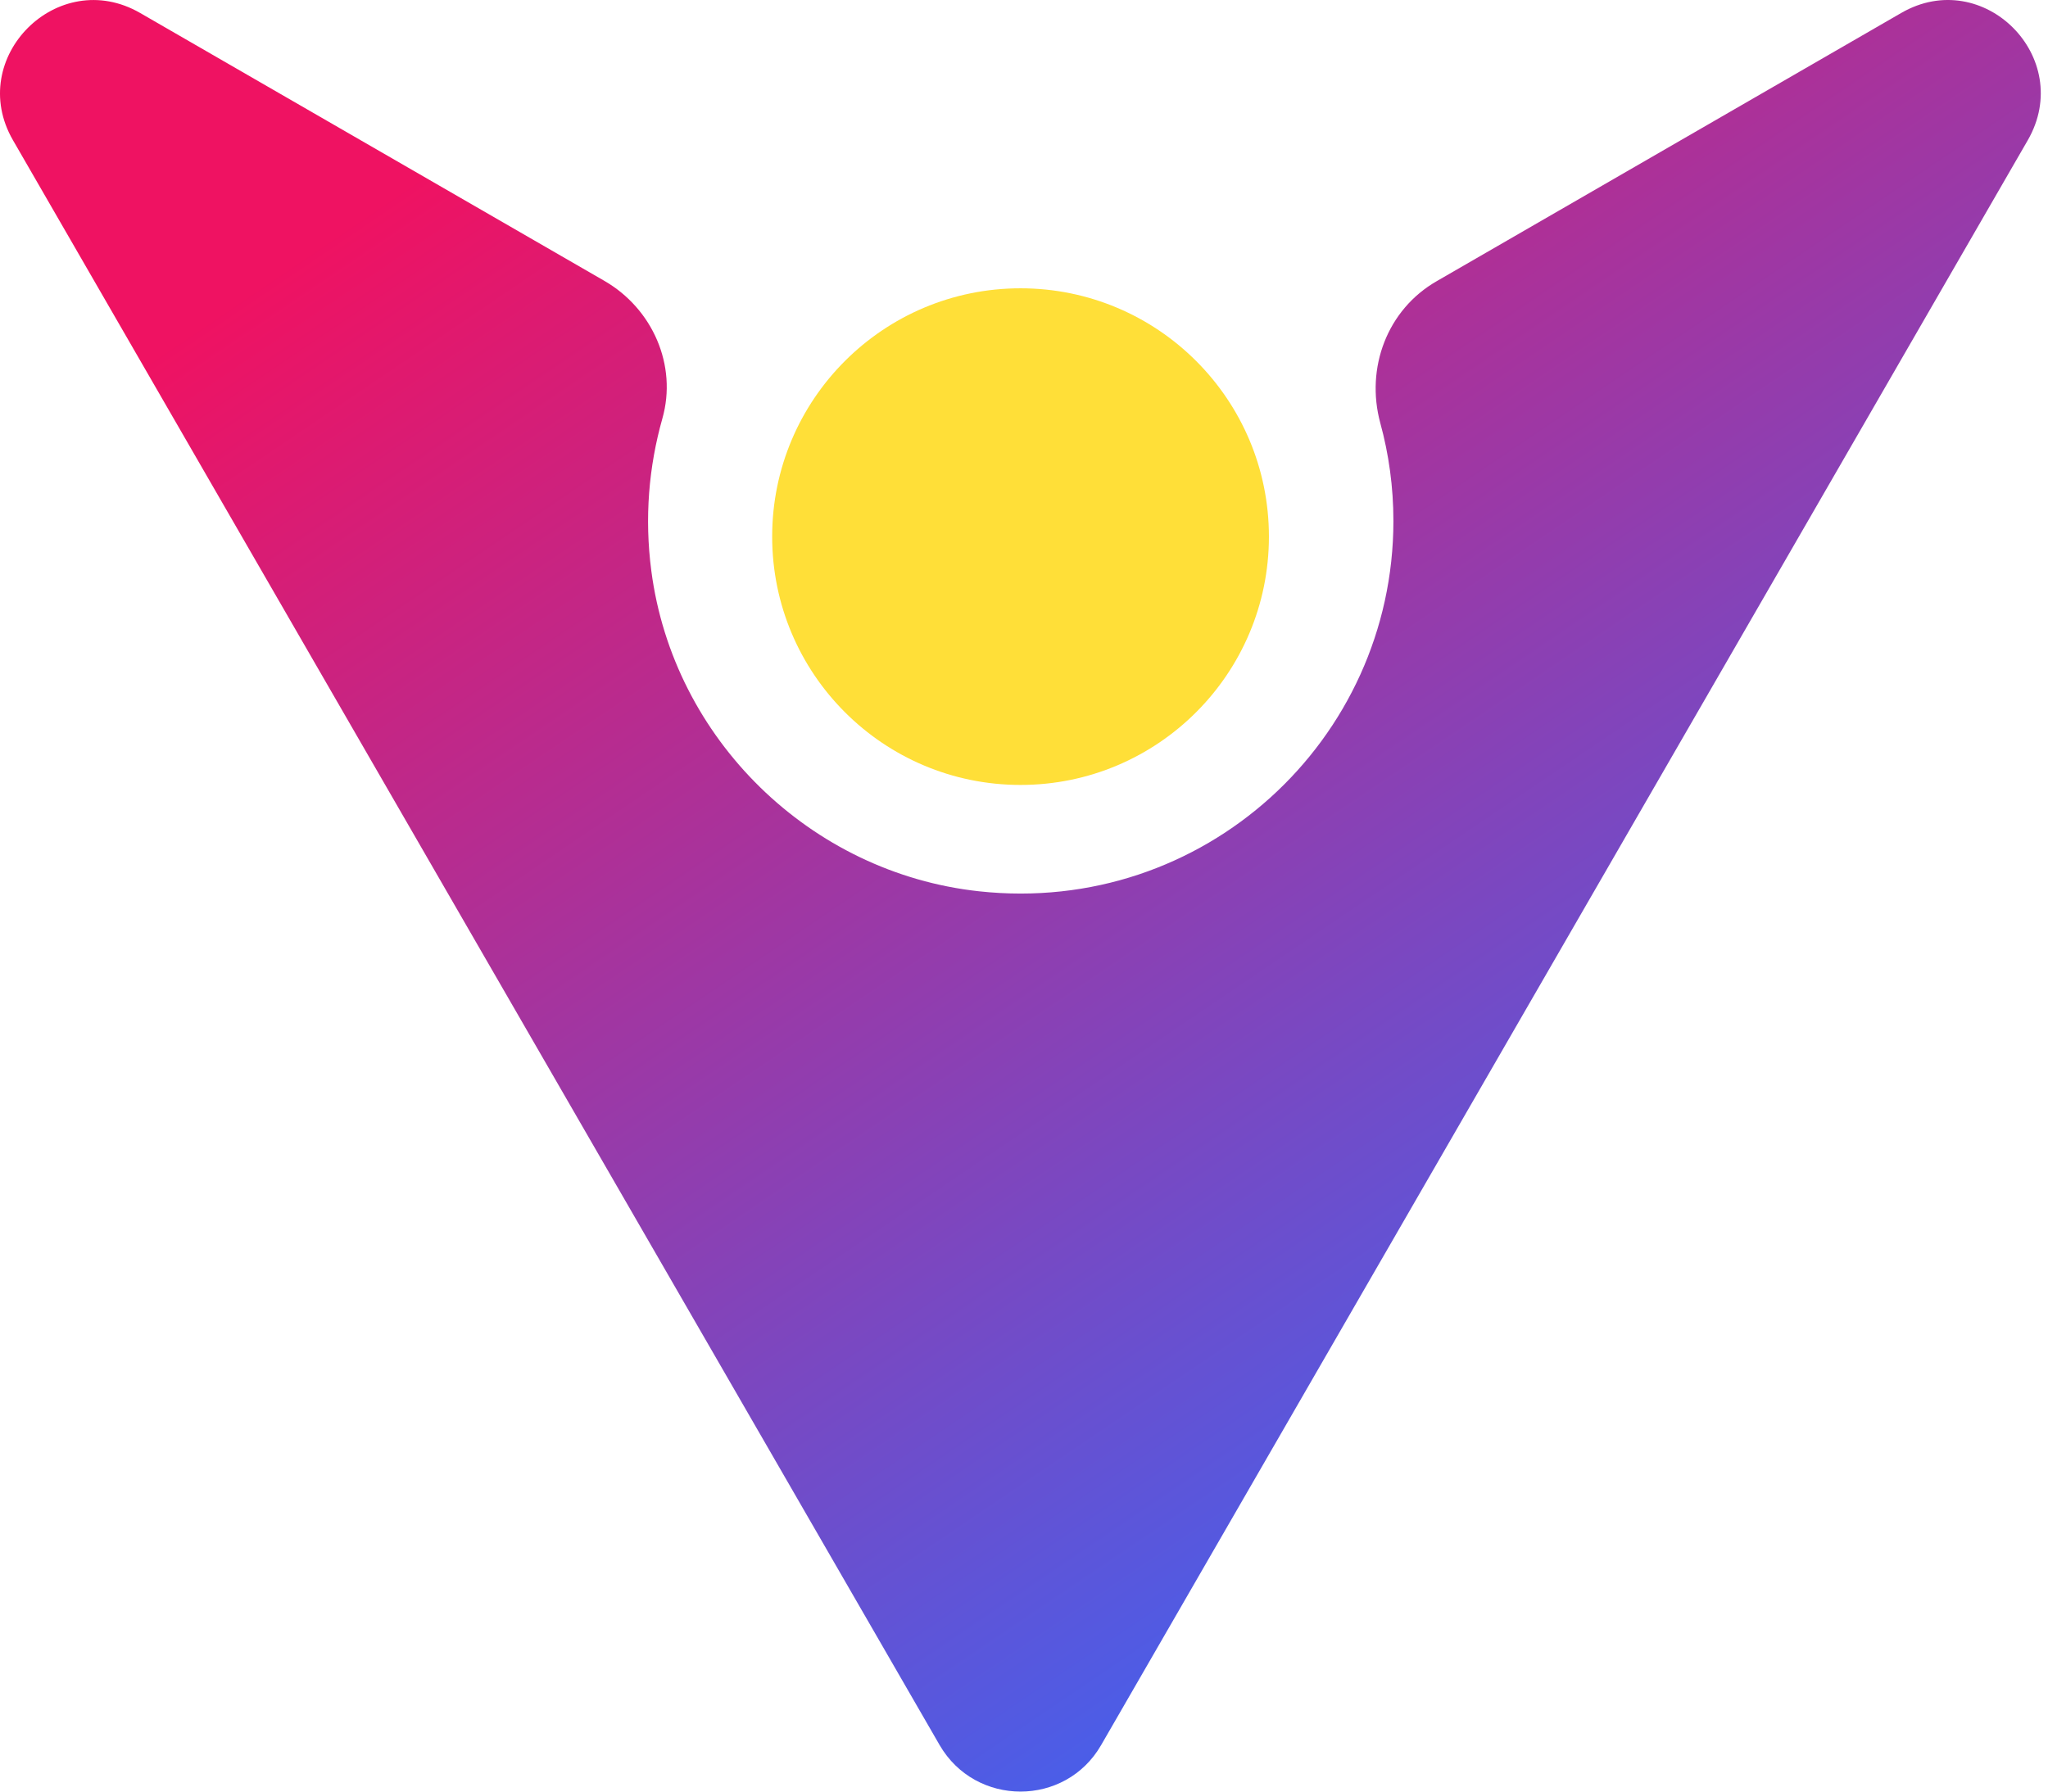
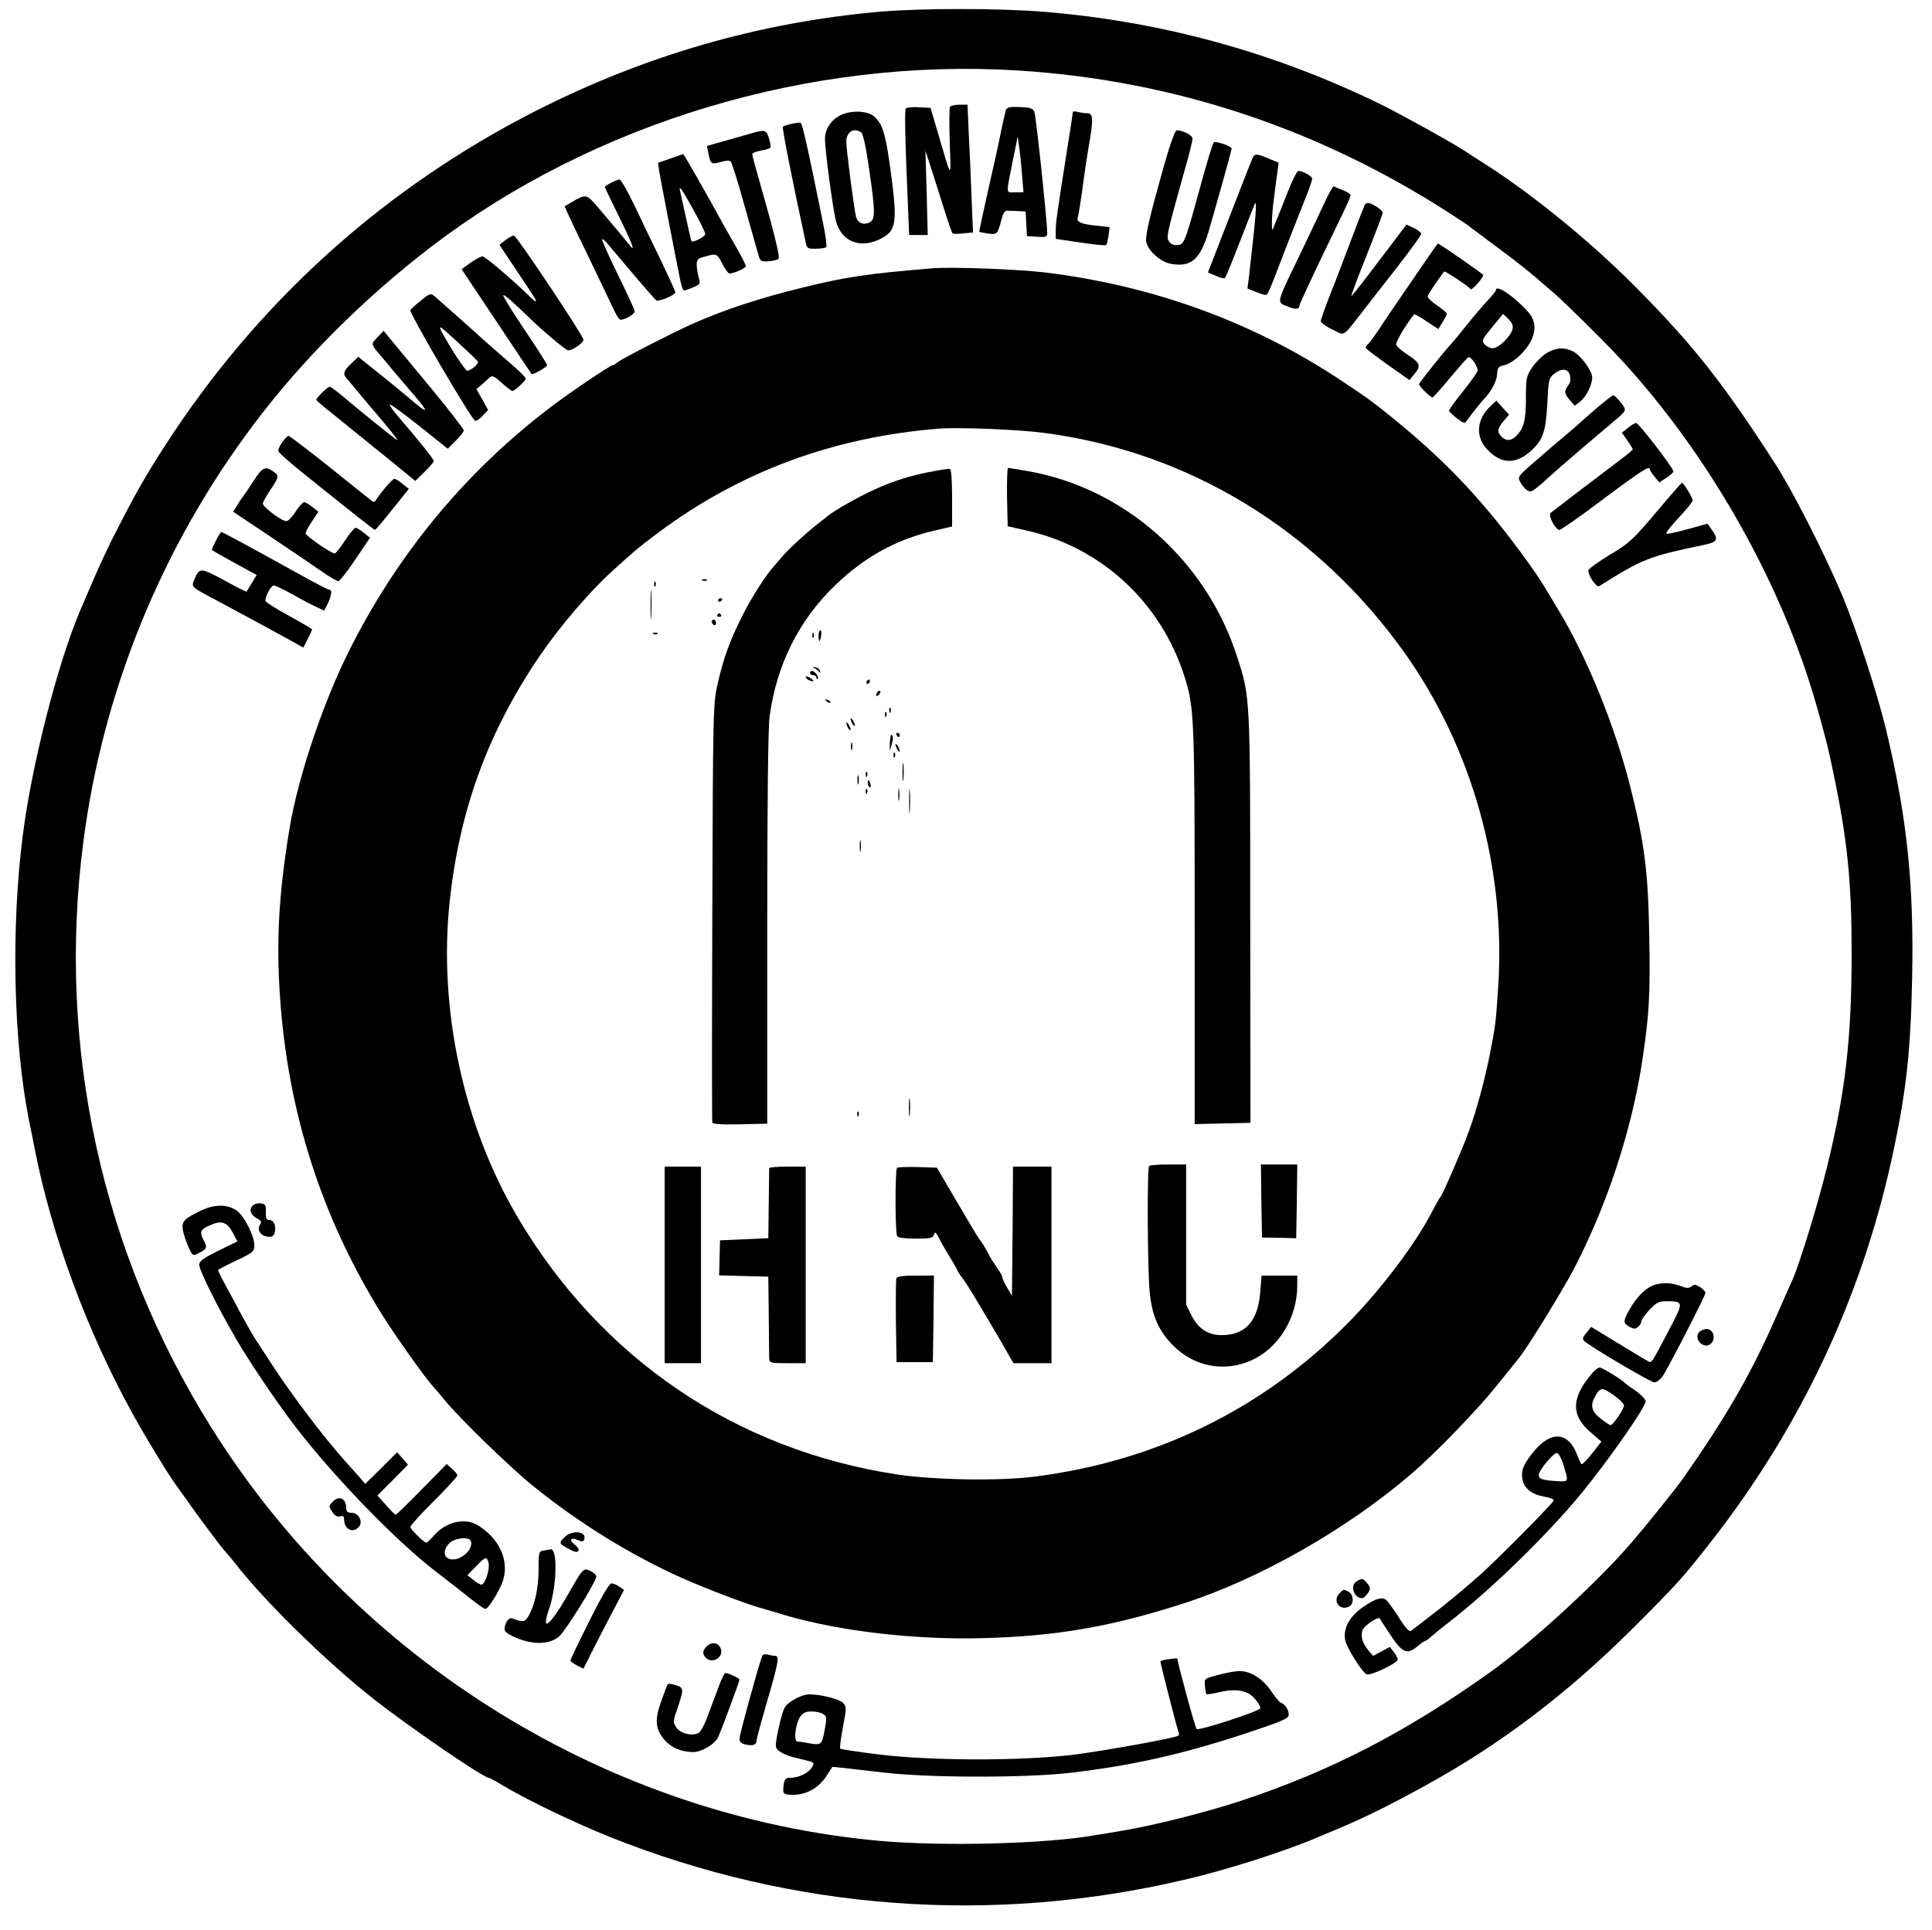
- <svg xmlns="http://www.w3.org/2000/svg" width="56" height="49" viewBox="0 0 56 49" fill="none">
-   <path d="M27.905 21.468C31.656 21.468 34.697 18.427 34.697 14.676C34.697 10.925 31.656 7.885 27.905 7.885C24.154 7.885 21.114 10.925 21.114 14.676C21.114 18.427 24.154 21.468 27.905 21.468Z" fill="#FFD600" fill-opacity="0.78" />
-   <path d="M55.447 3.835L30.108 47.73C29.132 49.423 26.679 49.423 25.694 47.73L0.355 3.835C-0.946 1.583 1.582 -0.946 3.834 0.356L16.525 7.681C17.843 8.441 18.527 9.993 18.11 11.453C17.743 12.754 17.618 14.156 17.81 15.616C18.41 20.213 22.157 23.876 26.77 24.377C32.911 25.044 38.101 20.247 38.101 14.248C38.101 13.322 37.976 12.421 37.742 11.569C37.333 10.059 37.934 8.466 39.285 7.69L51.984 0.356C54.228 -0.946 56.748 1.574 55.447 3.835Z" fill="url(#paint0_linear_106_6)" />
-   <defs>
-     <linearGradient id="paint0_linear_106_6" x1="13.349" y1="3.527" x2="40.465" y2="43.575" gradientUnits="userSpaceOnUse">
-       <stop stop-color="#EF1262" />
-       <stop offset="1" stop-color="#4361EE" />
-     </linearGradient>
-   </defs>
+ <svg xmlns="http://www.w3.org/2000/svg" version="1.0" width="904pt" height="903pt" viewBox="0 0 904 903" preserveAspectRatio="xMidYMid meet">
+   <g transform="translate(0,903) scale(0.1,-0.1)" fill="#000000" stroke="none">
+     <path d="M4115 8975 c-564 -50 -1099 -205 -1610 -465 -690 -352 -1263 -861 -1693 -1505 -107 -162 -157 -246 -245 -416 -66 -127 -99 -198 -193 -419 -106 -251 -227 -725 -268 -1055 -55 -432 -43 -961 29 -1325 9 -41 20 -100 26 -130 79 -409 248 -865 462 -1251 61 -111 172 -292 204 -334 4 -6 24 -33 43 -60 50 -72 165 -227 187 -250 10 -11 29 -33 42 -50 134 -174 424 -459 646 -634 162 -128 516 -371 541 -371 4 0 32 -15 63 -34 110 -67 345 -180 509 -245 855 -341 1784 -410 2682 -199 207 48 477 135 635 203 17 7 58 25 93 39 116 49 236 108 399 198 354 194 663 429 969 733 218 218 234 236 375 416 413 530 696 1130 839 1778 69 314 90 504 97 851 9 447 -24 756 -123 1170 -42 173 -143 480 -208 633 -86 201 -231 485 -310 607 -241 374 -384 556 -651 825 -206 208 -476 429 -695 570 -41 26 -91 58 -110 71 -65 42 -295 169 -390 216 -498 243 -1024 388 -1578 433 -210 17 -571 17 -767 0z m650 -275 c730 -46 1416 -275 2035 -679 30 -20 60 -39 65 -43 6 -5 60 -45 120 -90 109 -80 181 -138 240 -190 16 -14 41 -36 55 -48 36 -30 215 -207 280 -276 394 -418 727 -981 904 -1529 31 -97 46 -150 84 -295 5 -19 19 -80 30 -135 66 -314 86 -510 86 -845 0 -399 -29 -652 -116 -1005 -44 -178 -127 -449 -163 -530 -8 -16 -39 -88 -71 -160 -118 -270 -230 -465 -435 -759 -32 -47 -187 -239 -253 -315 -162 -186 -466 -464 -656 -599 -396 -282 -747 -463 -1172 -603 -163 -53 -409 -115 -558 -139 -30 -5 -82 -14 -115 -19 -230 -41 -709 -53 -1005 -27 -1270 114 -2447 841 -3132 1936 -513 820 -723 1782 -598 2740 91 706 368 1384 798 1955 227 302 513 587 828 829 762 583 1775 887 2749 826z" />
+     <path d="M4445 8530 c-3 -6 -4 -81 -1 -168 6 -176 11 -180 -56 48 l-34 115 -53 3 c-30 2 -58 -1 -63 -6 -5 -5 -3 -134 4 -300 l12 -292 43 0 44 0 -5 198 -6 197 26 -80 c14 -44 42 -131 61 -192 19 -62 38 -115 41 -116 4 -2 27 -2 51 1 l44 4 -7 162 c-3 88 -9 223 -13 299 l-6 137 -38 0 c-21 0 -41 -5 -44 -10z" />
+     <path d="M4706 8513 c-3 -10 -12 -49 -20 -88 -7 -38 -34 -162 -60 -274 -25 -112 -45 -205 -44 -206 2 -1 20 -5 40 -8 43 -6 46 -3 63 62 8 32 16 46 28 45 9 0 33 -1 52 -2 l34 -2 3 -57 3 -58 48 -3 c43 -3 47 -1 47 20 0 50 -52 544 -60 564 -7 17 -18 21 -68 23 -50 2 -61 -1 -66 -16z m77 -310 l6 -73 -39 0 c-45 0 -44 -18 -9 159 11 51 20 96 20 100 2 10 16 -106 22 -186z" />
+     <path d="M3935 8492 c-46 -22 -75 -66 -75 -114 0 -49 38 -332 51 -381 25 -96 110 -132 205 -87 82 40 86 76 45 366 -20 134 -33 175 -70 208 -30 28 -106 31 -156 8z m94 -81 c9 -6 22 -64 37 -167 30 -204 30 -240 4 -254 -29 -16 -57 -4 -65 27 -9 37 -45 312 -45 349 0 46 33 68 69 45z" />
+     <path d="M5020 8505 c0 -3 -11 -77 -25 -163 -48 -305 -55 -351 -55 -390 l0 -40 115 -17 c64 -10 118 -15 121 -12 3 3 8 23 11 45 l5 39 -64 7 c-73 8 -93 18 -85 40 4 9 13 69 22 133 8 65 22 156 30 203 22 123 20 150 -7 150 -13 0 -33 3 -45 6 -13 4 -23 3 -23 -1z" />
+     <path d="M3702 8450 c-18 -4 -36 -10 -39 -13 -4 -5 38 -222 106 -537 7 -33 9 -35 49 -34 23 0 45 4 48 7 4 4 -3 55 -15 114 -75 369 -97 467 -106 469 -6 1 -25 -2 -43 -6z" />
+     <path d="M3505 8403 c-27 -8 -83 -24 -123 -35 l-74 -21 7 -36 c9 -49 15 -52 58 -39 23 7 41 8 46 2 5 -5 33 -92 61 -194 29 -102 58 -205 65 -230 12 -44 13 -45 51 -43 21 2 42 7 47 12 8 8 -23 131 -102 408 -12 40 -21 77 -21 82 0 5 18 12 40 16 22 4 42 10 45 14 2 4 -1 24 -7 44 -13 41 -18 42 -93 20z" />
+     <path d="M5456 8288 c-79 -279 -99 -364 -92 -393 11 -42 68 -92 116 -100 93 -16 135 20 174 148 22 73 104 366 109 390 3 12 -75 39 -84 30 -5 -5 -31 -91 -59 -193 -68 -250 -78 -278 -99 -285 -25 -8 -49 3 -56 25 -6 19 3 54 74 309 23 79 41 152 41 162 0 16 -44 39 -75 39 -6 0 -28 -60 -49 -132z" />
+     <path d="M3137 8288 l-58 -20 6 -42 c7 -42 75 -395 96 -498 6 -32 15 -58 19 -58 4 0 24 7 43 15 34 14 35 16 26 47 -5 18 -9 45 -9 60 0 23 6 29 38 37 55 16 57 15 82 -34 13 -25 28 -45 33 -45 22 0 77 25 77 35 0 5 -21 46 -46 90 -26 44 -62 109 -82 145 -47 87 -163 290 -165 289 -1 0 -28 -10 -60 -21z m107 -239 c31 -56 56 -107 56 -114 0 -12 -57 -42 -64 -34 -2 2 -13 49 -25 104 -12 55 -24 110 -27 123 -12 44 5 21 60 -79z" />
+     <path d="M5860 8288 c-6 -13 -55 -138 -109 -278 l-99 -255 37 -16 c20 -9 39 -14 43 -10 3 3 34 78 68 166 34 88 66 169 71 180 12 24 6 -52 -26 -332 l-8 -63 36 -15 c20 -8 41 -15 47 -15 12 0 12 -2 95 215 37 94 79 203 96 244 16 40 29 79 29 85 0 11 -45 36 -65 36 -6 0 -28 -44 -49 -97 -21 -54 -44 -111 -51 -128 -7 -16 -15 -37 -18 -45 -9 -25 -7 60 3 135 5 39 12 93 16 122 l7 52 -35 14 c-70 30 -77 30 -88 5z" />
+     <path d="M2858 8174 c-16 -8 -28 -17 -28 -19 0 -2 29 -63 65 -136 61 -123 81 -175 52 -138 -19 25 -87 106 -146 175 -58 68 -58 68 -131 25 -14 -8 -26 -16 -28 -17 -1 0 45 -100 104 -220 58 -120 114 -238 125 -261 10 -23 23 -44 29 -48 13 -8 70 23 70 38 0 6 -36 84 -79 172 -43 88 -76 162 -74 165 3 3 15 -7 26 -21 98 -117 220 -260 228 -265 13 -7 89 25 89 38 0 5 -30 70 -66 146 -37 75 -93 192 -125 260 -32 67 -64 122 -71 122 -7 -1 -25 -8 -40 -16z" />
+     <path d="M6196 8078 c-21 -46 -70 -148 -108 -228 -121 -252 -117 -232 -59 -256 32 -13 51 -12 51 5 0 8 82 183 196 417 24 50 44 95 44 100 0 6 -17 16 -37 24 -21 8 -40 16 -43 18 -3 1 -23 -35 -44 -80z" />
+     <path d="M6386 8072 c-2 -4 -30 -75 -61 -157 -31 -83 -76 -201 -101 -263 -24 -62 -44 -118 -44 -125 0 -7 24 -25 54 -39 61 -30 46 -38 137 78 29 38 104 134 166 213 62 80 113 150 113 156 0 6 -16 19 -35 28 l-34 16 -128 -169 c-70 -93 -129 -168 -130 -166 -2 2 30 88 72 192 41 103 75 193 75 199 0 11 -51 45 -68 45 -6 0 -13 -4 -16 -8z" />
+     <path d="M2366 7907 l-29 -23 80 -120 c93 -139 96 -144 89 -144 -3 0 -16 10 -28 23 -88 85 -208 187 -220 187 -8 0 -34 -14 -57 -30 l-41 -30 162 -243 c88 -133 163 -244 165 -247 6 -6 73 32 73 41 0 5 -47 79 -105 165 -58 86 -103 159 -100 162 5 5 43 -29 135 -118 50 -49 159 -140 168 -140 21 0 72 35 72 50 0 18 -310 483 -325 487 -5 2 -23 -8 -39 -20z" />
+     <path d="M6680 7823 c-25 -36 -78 -114 -118 -172 -40 -58 -89 -130 -108 -160 -20 -30 -42 -61 -50 -68 -8 -8 -14 -17 -14 -21 1 -4 47 -39 103 -79 l102 -72 22 27 c33 39 29 53 -28 90 -27 18 -53 39 -56 48 -4 11 39 86 84 143 1 2 28 -12 58 -33 l55 -36 20 32 c11 18 20 36 20 40 0 4 -20 21 -45 38 -25 17 -45 36 -45 42 0 8 34 59 77 117 3 5 115 -69 124 -82 6 -8 59 52 59 66 0 5 -205 147 -212 147 -2 0 -23 -30 -48 -67z" />
+     <path d="M4360 7774 c-303 -25 -402 -40 -605 -90 -201 -49 -368 -104 -518 -171 -97 -44 -330 -163 -348 -179 -8 -8 -19 -14 -24 -14 -10 0 -197 -126 -280 -189 -394 -297 -712 -677 -939 -1122 -128 -248 -250 -608 -291 -855 -50 -301 -63 -526 -45 -786 36 -543 196 -1041 481 -1496 56 -90 202 -296 233 -328 6 -6 31 -36 55 -65 71 -87 309 -318 417 -405 217 -175 454 -321 694 -429 106 -47 295 -120 367 -140 27 -8 80 -23 118 -35 254 -74 601 -115 920 -107 349 9 608 54 950 165 353 115 757 345 1060 605 112 96 308 299 401 415 47 59 93 116 102 127 37 45 196 303 252 408 158 301 275 655 325 987 32 213 37 305 32 580 -5 298 -22 432 -87 691 -71 286 -206 617 -338 834 -17 28 -45 75 -63 105 -17 30 -70 107 -117 170 -195 263 -368 442 -622 645 -73 59 -90 71 -207 149 -412 276 -884 449 -1395 511 -125 15 -440 27 -528 19z m525 -770 c677 -88 1278 -455 1687 -1029 317 -446 475 -1011 438 -1567 -11 -167 -12 -176 -41 -323 -24 -117 -58 -244 -95 -347 -28 -78 -124 -300 -133 -308 -3 -3 -24 -39 -45 -80 -79 -150 -238 -359 -387 -510 -397 -403 -899 -649 -1469 -721 -164 -21 -466 -16 -640 10 -758 114 -1392 545 -1782 1211 -251 429 -367 971 -314 1470 46 432 181 799 426 1157 90 131 229 294 327 383 108 99 132 119 223 187 383 286 821 448 1315 487 93 7 369 -4 490 -20z" />
+     <path d="M4370 6825 c-104 -19 -189 -45 -278 -86 -79 -36 -193 -101 -219 -124 -6 -5 -26 -21 -44 -35 -51 -39 -141 -121 -169 -155 -14 -16 -31 -36 -37 -43 -35 -37 -106 -147 -146 -227 -60 -117 -93 -208 -119 -325 -21 -93 -22 -115 -25 -1069 -2 -536 -2 -979 0 -985 3 -7 48 -10 131 -8 l126 3 0 914 c0 599 4 940 11 992 33 243 137 450 307 614 136 131 281 212 457 254 l90 21 0 134 c0 81 -4 134 -10 135 -5 2 -39 -3 -75 -10z" />
+     <path d="M4712 6703 l3 -136 80 -18 c353 -76 635 -334 747 -684 46 -147 48 -183 48 -1168 l0 -928 130 3 131 3 -1 955 c0 1046 0 1036 -61 1225 -144 451 -526 790 -979 870 -47 8 -89 15 -93 15 -4 0 -6 -62 -5 -137z" />
+     <path d="M3288 6313 c7 -3 16 -2 19 1 4 3 -2 6 -13 5 -11 0 -14 -3 -6 -6z" />
+     <path d="M3044 6200 c0 -63 1 -89 3 -57 2 31 2 83 0 115 -2 31 -3 5 -3 -58z" />
+     <path d="M3061 6294 c0 -11 3 -14 6 -6 3 7 2 16 -1 19 -3 4 -6 -2 -5 -13z" />
+     <path d="M3360 6219 c0 -5 5 -7 10 -4 6 3 10 8 10 11 0 2 -4 4 -10 4 -5 0 -10 -5 -10 -11z" />
+     <path d="M3356 6152 c-3 -5 1 -9 9 -9 8 0 12 4 9 9 -3 4 -7 8 -9 8 -2 0 -6 -4 -9 -8z" />
+     <path d="M3330 6121 c0 -6 5 -13 10 -16 6 -3 10 1 10 9 0 9 -4 16 -10 16 -5 0 -10 -4 -10 -9z" />
+     <path d="M3830 6055 c0 -14 2 -25 4 -25 2 0 6 11 8 25 3 14 1 25 -3 25 -5 0 -9 -11 -9 -25z" />
+     <path d="M3058 6063 c7 -3 16 -2 19 1 4 3 -2 6 -13 5 -11 0 -14 -3 -6 -6z" />
+     <path d="M3801 6054 c0 -11 3 -14 6 -6 3 7 2 16 -1 19 -3 4 -6 -2 -5 -13z" />
+     <path d="M3810 5903 c8 -3 19 -11 23 -17 6 -7 7 -6 4 4 -2 8 -12 16 -23 17 -13 2 -15 1 -4 -4z" />
+     <path d="M3790 5880 c0 -5 7 -10 15 -10 8 0 15 -5 15 -12 0 -6 3 -8 6 -5 8 8 -14 37 -27 37 -5 0 -9 -4 -9 -10z" />
+     <path d="M3770 5861 c0 -9 30 -24 36 -18 2 1 -6 8 -16 15 -11 7 -20 8 -20 3z" />
+     <path d="M4055 5840 c-3 -5 -1 -10 4 -10 6 0 11 5 11 10 0 6 -2 10 -4 10 -3 0 -8 -4 -11 -10z" />
+     <path d="M4107 5793 c-4 -3 -7 -11 -7 -17 0 -6 5 -5 12 2 6 6 9 14 7 17 -3 3 -9 2 -12 -2z" />
+     <path d="M3867 5749 c7 -7 15 -10 18 -7 3 3 -2 9 -12 12 -14 6 -15 5 -6 -5z" />
+     <path d="M4161 5704 c0 -11 3 -14 6 -6 3 7 2 16 -1 19 -3 4 -6 -2 -5 -13z" />
+     <path d="M4141 5684 c0 -11 3 -14 6 -6 3 7 2 16 -1 19 -3 4 -6 -2 -5 -13z" />
+     <path d="M3980 5665 c0 -5 5 -17 10 -25 5 -8 10 -10 10 -5 0 6 -5 17 -10 25 -5 8 -10 11 -10 5z" />
+     <path d="M3960 5645 c0 -5 5 -17 10 -25 5 -8 10 -10 10 -5 0 6 -5 17 -10 25 -5 8 -10 11 -10 5z" />
+     <path d="M4164 5557 l-1 -42 10 33 c6 20 6 36 1 42 -5 5 -9 -8 -10 -33z" />
+     <path d="M4195 5590 c3 -5 8 -10 11 -10 2 0 4 5 4 10 0 6 -5 10 -11 10 -5 0 -7 -4 -4 -10z" />
+     <path d="M3982 5535 c0 -16 2 -22 5 -12 2 9 2 23 0 30 -3 6 -5 -1 -5 -18z" />
+     <path d="M4190 5545 c0 -5 5 -17 10 -25 5 -8 10 -10 10 -5 0 6 -5 17 -10 25 -5 8 -10 11 -10 5z" />
+     <path d="M4181 5494 c0 -11 3 -14 6 -6 3 7 2 16 -1 19 -3 4 -6 -2 -5 -13z" />
+     <path d="M4223 5415 c0 -38 2 -53 4 -32 2 20 2 52 0 70 -2 17 -4 1 -4 -38z" />
+     <path d="M4051 5404 c0 -11 3 -14 6 -6 3 7 2 16 -1 19 -3 4 -6 -2 -5 -13z" />
+     <path d="M4012 5380 c0 -19 2 -27 5 -17 2 9 2 25 0 35 -3 9 -5 1 -5 -18z" />
+     <path d="M4060 5366 c0 -8 4 -17 9 -20 5 -4 7 3 4 14 -6 23 -13 26 -13 6z" />
+     <path d="M4254 5280 c0 -52 1 -74 3 -47 2 26 2 68 0 95 -2 26 -3 4 -3 -48z" />
+     <path d="M4203 5310 c0 -25 2 -35 4 -22 2 12 2 32 0 45 -2 12 -4 2 -4 -23z" />
+     <path d="M4051 5324 c0 -11 3 -14 6 -6 3 7 2 16 -1 19 -3 4 -6 -2 -5 -13z" />
+     <path d="M4023 5070 c0 -25 2 -35 4 -22 2 12 2 32 0 45 -2 12 -4 2 -4 -23z" />
+     <path d="M4253 3845 c0 -38 2 -53 4 -32 2 20 2 52 0 70 -2 17 -4 1 -4 -38z" />
+     <path d="M4011 3814 c0 -11 3 -14 6 -6 3 7 2 16 -1 19 -3 4 -6 -2 -5 -13z" />
+     <path d="M5377 3573 c-10 -9 -8 -470 2 -584 10 -113 40 -184 107 -253 100 -103 243 -130 371 -72 126 57 213 199 213 349 l0 47 -84 0 -83 0 -6 -74 c-10 -131 -61 -196 -162 -204 -74 -6 -126 24 -160 92 l-25 50 0 328 0 328 -83 0 c-46 0 -87 -3 -90 -7z" />
+     <path d="M5902 3409 l3 -171 80 -1 80 -2 3 173 2 172 -85 0 -85 0 2 -171z" />
+     <path d="M3110 3110 l0 -460 85 0 85 0 0 460 0 460 -85 0 -85 0 0 -460z" />
+     <path d="M3599 3563 c0 -5 -1 -80 -2 -168 l-2 -160 -113 -5 -113 -5 -2 -82 -2 -82 115 -3 115 -3 2 -180 c1 -99 2 -190 2 -202 1 -22 5 -23 86 -23 l85 0 0 460 0 460 -85 0 c-47 0 -85 -3 -86 -7z" />
+     <path d="M4197 3564 c-9 -10 -9 -306 1 -320 4 -7 39 -11 87 -11 70 0 81 3 85 19 4 15 9 12 25 -19 10 -21 34 -62 52 -91 18 -29 33 -55 33 -58 0 -3 11 -20 24 -37 24 -32 58 -88 176 -289 l62 -108 89 0 89 0 0 460 0 460 -90 0 -90 0 -2 -302 -3 -303 -22 38 c-13 21 -23 43 -23 49 0 5 -10 24 -22 41 -13 18 -28 41 -34 52 -22 42 -39 71 -52 86 -7 9 -54 88 -105 175 l-93 159 -90 3 c-49 1 -93 0 -97 -4z" />
+     <path d="M4194 3047 c-2 -7 -3 -98 -2 -202 l3 -190 85 0 85 0 3 203 2 202 -85 0 c-60 0 -87 -4 -91 -13z" />
+     <path d="M7000 7673 c0 -5 -17 -26 -38 -48 -21 -22 -67 -76 -102 -120 -35 -44 -67 -82 -70 -85 -21 -20 -150 -181 -150 -188 0 -10 53 -62 63 -62 3 0 41 42 83 93 42 50 80 93 84 95 14 5 49 -49 43 -66 -4 -9 -35 -53 -70 -97 -35 -43 -63 -83 -63 -87 0 -4 16 -19 36 -35 36 -27 37 -27 50 -8 21 29 67 87 79 99 33 34 59 83 60 115 2 32 6 36 35 42 18 4 49 24 71 45 74 72 89 146 42 201 -64 73 -153 134 -153 106z m77 -185 c-9 -33 -65 -88 -92 -88 -12 0 -29 8 -38 18 -15 17 -13 22 35 81 l51 62 25 -24 c18 -18 23 -32 19 -49z" />
+     <path d="M1968 7622 c-26 -20 -47 -40 -48 -44 -1 -21 290 -518 304 -518 7 0 23 11 36 26 l24 25 -27 49 -28 49 22 18 c12 10 27 24 34 31 19 17 23 16 66 -23 22 -19 42 -35 47 -35 11 1 62 48 62 58 0 5 -28 34 -62 63 -65 56 -149 130 -158 139 -9 9 -184 164 -205 182 -20 17 -23 16 -67 -20z m268 -284 c6 -10 -33 -43 -50 -43 -9 0 -78 105 -118 180 -19 37 -14 34 71 -44 50 -46 94 -88 97 -93z" />
+     <path d="M1766 7451 c-32 -33 -34 -28 29 -102 16 -19 39 -46 50 -60 11 -13 48 -57 83 -97 85 -99 81 -107 -14 -25 -27 23 -91 76 -143 117 l-95 76 -33 -32 c-36 -34 -40 -49 -20 -70 6 -7 32 -38 57 -68 25 -30 47 -57 50 -60 9 -9 105 -124 120 -145 13 -18 13 -19 0 -9 -32 23 -187 149 -241 195 -31 27 -61 49 -66 49 -10 0 -63 -52 -63 -61 0 -3 30 -30 68 -59 78 -63 76 -62 163 -132 36 -29 85 -69 109 -88 24 -19 61 -50 83 -68 l40 -33 44 43 c23 23 43 46 43 50 0 9 -85 114 -168 210 -24 28 -41 52 -38 55 3 3 65 -43 138 -101 l133 -106 37 37 c21 20 38 42 38 49 0 6 -69 95 -152 196 -84 102 -169 204 -188 227 l-35 43 -29 -31z" />
+     <path d="M7236 7377 c-21 -13 -51 -43 -67 -67 -27 -40 -29 -50 -29 -141 0 -104 -9 -141 -42 -176 -25 -27 -50 -29 -72 -7 -22 22 -20 38 9 73 l26 30 -30 33 -29 33 -27 -25 c-67 -62 -73 -146 -14 -206 63 -65 128 -68 197 -9 61 53 75 92 82 226 5 109 7 118 30 138 36 29 68 27 76 -6 4 -15 2 -33 -5 -42 -23 -32 -23 -41 2 -71 l25 -29 25 19 c29 23 57 78 57 113 0 32 -52 102 -89 122 -42 21 -80 19 -125 -8z" />
+     <path d="M7463 7113 c-43 -37 -80 -70 -83 -73 -3 -3 -34 -30 -70 -60 -36 -30 -70 -59 -76 -65 -6 -5 -39 -34 -73 -63 -55 -48 -60 -56 -49 -75 16 -30 34 -47 50 -47 7 0 34 20 59 43 25 23 59 53 75 67 16 14 63 54 104 90 42 36 100 85 130 110 87 73 83 67 54 106 -15 19 -30 34 -35 34 -5 0 -43 -30 -86 -67z" />
+     <path d="M7617 7027 l-28 -22 26 -37 c14 -20 25 -39 25 -41 0 -3 -26 -24 -57 -48 -32 -24 -62 -47 -68 -51 -5 -5 -64 -49 -130 -99 -66 -50 -124 -96 -130 -100 -12 -12 23 -79 42 -79 7 0 100 65 206 145 179 134 217 158 217 138 0 -5 10 -20 22 -34 l22 -27 33 22 c18 11 33 25 33 30 0 15 -162 226 -174 226 -6 0 -24 -10 -39 -23z" />
+     <path d="M1320 6960 c-12 -17 -20 -36 -17 -43 3 -7 58 -56 123 -108 237 -190 324 -259 329 -259 2 0 39 43 81 96 l77 96 -29 23 c-16 14 -33 24 -39 24 -9 0 -62 -62 -85 -98 -6 -11 -12 -12 -22 -4 -7 5 -95 76 -196 157 -101 80 -187 146 -192 146 -5 0 -18 -14 -30 -30z" />
+     <path d="M1185 6777 c-22 -34 -42 -64 -45 -67 -3 -3 -16 -21 -27 -40 l-22 -35 172 -115 c94 -63 202 -136 239 -162 38 -27 74 -48 81 -48 6 0 43 46 80 102 l68 101 -28 23 c-15 13 -33 23 -39 24 -6 0 -28 -27 -50 -60 -21 -33 -43 -60 -48 -60 -17 0 -136 82 -136 94 0 6 13 31 30 56 l30 45 -28 22 c-15 12 -32 22 -39 23 -6 0 -24 -20 -40 -45 -15 -24 -35 -44 -43 -44 -21 -1 -110 66 -110 82 0 7 16 36 35 64 41 61 42 67 13 87 -37 26 -51 19 -93 -47z" />
+     <path d="M7749 6632 c-107 -127 -124 -143 -214 -197 -53 -32 -99 -65 -102 -72 -7 -19 36 -85 50 -76 206 129 229 138 495 194 58 12 64 24 32 69 l-20 29 -91 -25 c-50 -14 -95 -24 -101 -22 -6 2 19 35 55 73 37 39 67 76 67 83 0 13 -42 82 -50 82 -3 0 -57 -62 -121 -138z" />
+     <path d="M1010 6499 c-12 -23 -20 -42 -18 -43 7 -6 78 -46 141 -80 l68 -37 -22 -37 c-13 -20 -24 -39 -25 -41 -2 -1 -49 22 -105 53 -110 60 -116 60 -139 5 -15 -36 -17 -35 85 -89 86 -46 262 -141 362 -196 l62 -35 21 40 c11 22 20 42 20 45 0 3 -48 31 -106 63 -59 32 -108 63 -111 69 -6 16 24 74 39 74 6 0 45 -19 87 -42 42 -24 92 -50 112 -59 l36 -17 17 34 c18 38 21 64 7 64 -5 0 -44 20 -87 43 -283 157 -413 227 -418 227 -3 0 -15 -18 -26 -41z" />
+     <path d="M1180 3385 c-16 -19 -5 -44 27 -60 16 -8 18 -14 9 -28 -15 -23 3 -51 37 -55 18 -2 27 2 32 17 9 30 -3 61 -24 61 -15 0 -18 8 -17 38 1 33 -2 37 -25 40 -15 2 -31 -4 -39 -13z" />
+     <path d="M940 3364 c-81 -39 -91 -51 -84 -93 4 -20 16 -55 26 -78 18 -39 22 -42 42 -31 44 22 47 28 31 59 -22 42 -19 54 24 73 56 26 82 18 109 -31 l23 -43 -88 -43 c-65 -32 -89 -48 -91 -64 -3 -21 81 -192 176 -355 49 -85 166 -260 244 -365 171 -233 477 -553 673 -707 71 -55 137 -106 145 -113 61 -49 94 -73 101 -73 10 0 41 44 69 100 53 102 10 221 -105 292 -60 36 -148 16 -203 -47 -17 -19 -34 -35 -37 -35 -11 0 -75 63 -75 74 0 6 50 61 110 121 61 60 110 114 110 120 0 5 -11 19 -25 31 l-25 22 -117 -119 c-64 -66 -119 -119 -122 -118 -3 0 -24 21 -45 45 l-40 45 72 72 71 72 -25 29 -26 29 -74 -74 -75 -74 -30 35 c-17 19 -47 53 -67 75 -97 108 -253 314 -347 460 -32 50 -66 101 -75 115 -9 14 -38 66 -65 115 -26 50 -61 114 -77 143 -15 29 -28 55 -28 58 0 2 38 22 85 44 81 39 85 42 85 73 0 43 -47 135 -81 160 -44 32 -105 32 -169 1z m1263 -1546 c14 -37 -44 -92 -91 -86 -36 4 -42 41 -11 74 25 26 93 34 102 12z m83 -103 c7 -27 -15 -96 -31 -101 -6 -2 -23 7 -39 21 l-29 23 39 40 c47 48 52 49 60 17z" />
+     <path d="M7747 3018 c-42 -11 -87 -54 -123 -118 -30 -53 -30 -63 1 -80 20 -11 27 -11 40 0 8 7 15 18 15 26 0 7 17 31 38 54 34 35 44 40 83 40 73 0 75 -6 26 -101 -103 -197 -98 -189 -115 -180 -10 5 -73 43 -142 85 l-125 76 -22 -28 c-18 -21 -20 -29 -10 -38 26 -26 312 -194 328 -194 10 0 27 13 38 28 25 36 201 378 201 391 0 6 -11 18 -25 27 -20 13 -28 14 -40 4 -11 -9 -22 -10 -42 -2 -46 18 -86 21 -126 10z" />
+     <path d="M7950 2795 c-28 -34 26 -84 57 -52 23 23 9 67 -21 67 -13 0 -29 -7 -36 -15z" />
+     <path d="M7454 2608 c-102 -117 -106 -200 -12 -281 l51 -44 -44 -56 c-24 -31 -46 -53 -50 -49 -3 4 -12 23 -19 42 -41 109 -122 116 -203 17 -49 -60 -61 -89 -53 -131 8 -43 44 -71 104 -81 23 -4 42 -11 42 -17 0 -10 -257 -270 -345 -349 -78 -69 -163 -140 -240 -198 -38 -30 -75 -58 -82 -63 -9 -7 -26 11 -59 64 -26 40 -52 76 -58 80 -22 15 -48 7 -105 -31 -66 -45 -97 -101 -87 -156 7 -37 80 -153 101 -161 19 -8 145 53 145 69 0 7 -9 23 -18 35 l-19 24 -39 -21 -39 -21 -23 27 c-27 33 -36 64 -27 92 7 23 77 70 82 55 2 -5 25 -40 51 -79 54 -81 77 -90 123 -51 17 14 34 26 37 26 4 0 18 10 32 23 14 12 45 38 70 57 201 154 476 422 637 620 126 155 293 395 293 421 0 10 -21 32 -47 50 -27 18 -50 35 -53 39 -11 13 -104 70 -115 70 -6 0 -20 -10 -31 -22z m100 -110 c25 -18 45 -39 45 -45 1 -16 -51 -92 -63 -93 -4 0 -26 14 -47 31 -44 35 -50 63 -22 110 22 37 32 36 87 -3z m-238 -325 c24 -81 25 -78 -31 -75 -67 4 -85 10 -85 29 0 21 68 103 85 103 7 0 21 -25 31 -57z" />
+     <path d="M1555 2000 c-17 -18 -17 -21 0 -46 11 -18 23 -24 36 -21 14 4 19 0 19 -13 0 -48 42 -69 70 -35 20 24 -3 65 -35 65 -19 0 -25 5 -25 23 0 45 -35 60 -65 27z" />
+     <path d="M2640 1834 c-27 -27 -26 -28 32 -59 36 -20 50 1 17 26 -29 22 -18 36 15 21 19 -8 25 -8 29 2 16 40 -58 48 -93 10z" />
+     <path d="M2543 1773 c-22 -4 -23 -9 -23 -86 0 -86 -15 -160 -44 -215 -18 -34 -27 -36 -80 -16 -18 7 -42 -36 -33 -59 3 -8 32 -25 64 -37 79 -30 152 -24 192 14 33 32 171 255 171 277 0 8 -12 20 -28 27 -32 15 -34 13 -104 -110 -87 -151 -129 -183 -88 -66 35 102 40 280 7 277 -7 -1 -22 -4 -34 -6z" />
+     <path d="M6348 1629 c-33 -19 -13 -79 26 -79 10 0 36 32 36 45 0 14 -27 45 -38 45 -4 0 -15 -5 -24 -11z" />
+     <path d="M2757 1442 c-49 -97 -88 -180 -88 -184 1 -4 14 -14 31 -23 l30 -15 31 62 c17 35 60 118 95 185 l64 122 -22 15 c-12 9 -29 16 -38 15 -9 0 -48 -66 -103 -177z" />
+     <path d="M6266 1571 c-33 -36 6 -83 48 -59 22 12 20 55 -3 68 -25 13 -25 13 -45 -9z" />
+     <path d="M3306 1324 c-19 -19 -20 -36 -4 -52 34 -34 90 6 68 48 -13 24 -43 26 -64 4z" />
+     <path d="M3566 1279 c-23 -65 -106 -369 -106 -386 0 -16 8 -23 30 -28 33 -7 50 -1 50 19 0 8 21 85 46 172 55 186 62 224 43 224 -8 0 -24 3 -36 6 -15 4 -24 1 -27 -7z" />
+     <path d="M5458 1263 c-16 -2 -28 -7 -28 -10 0 -11 81 -327 86 -334 2 -4 1 -10 -4 -13 -19 -11 -321 -66 -477 -87 -243 -31 -673 -31 -925 0 -96 12 -176 24 -179 27 -2 2 3 47 13 100 17 88 17 96 2 113 -17 19 -104 41 -159 41 -35 0 -98 -33 -115 -61 -13 -20 -42 -146 -42 -179 0 -23 38 -45 106 -60 78 -19 76 -17 64 -40 -14 -26 -61 -50 -98 -50 -26 0 -30 -4 -35 -32 -6 -44 -3 -48 45 -48 61 0 118 32 153 85 l30 46 50 -5 c28 -3 118 -14 200 -23 215 -24 656 -24 865 0 293 35 519 86 818 184 177 59 202 70 202 88 0 23 -18 51 -37 56 -6 2 -26 26 -45 54 -38 57 -97 95 -148 94 -19 0 -64 -8 -100 -18 -65 -17 -65 -17 -62 -51 1 -19 5 -36 7 -39 3 -2 29 2 59 9 80 19 135 9 169 -32 15 -18 26 -37 24 -43 -4 -14 -289 -107 -298 -97 -7 6 -89 309 -89 326 0 6 -5 6 -52 -1z m-1605 -256 c16 -11 16 -18 5 -77 -14 -70 -13 -70 -93 -55 -11 2 -26 4 -34 4 -18 1 -10 81 13 116 13 19 25 25 54 25 21 0 46 -6 55 -13z" />
+     <path d="M3371 1158 c-9 -24 -32 -85 -51 -136 -20 -58 -40 -97 -52 -103 -30 -16 -86 -2 -104 27 -16 23 -15 29 10 101 27 82 26 86 -22 99 -13 4 -25 4 -27 2 -3 -2 -16 -38 -31 -80 -32 -90 -28 -131 17 -183 31 -35 79 -55 133 -55 39 0 101 37 116 69 18 40 100 261 100 270 0 7 -52 31 -67 31 -2 0 -12 -19 -22 -42z" />
+   </g>
</svg>
